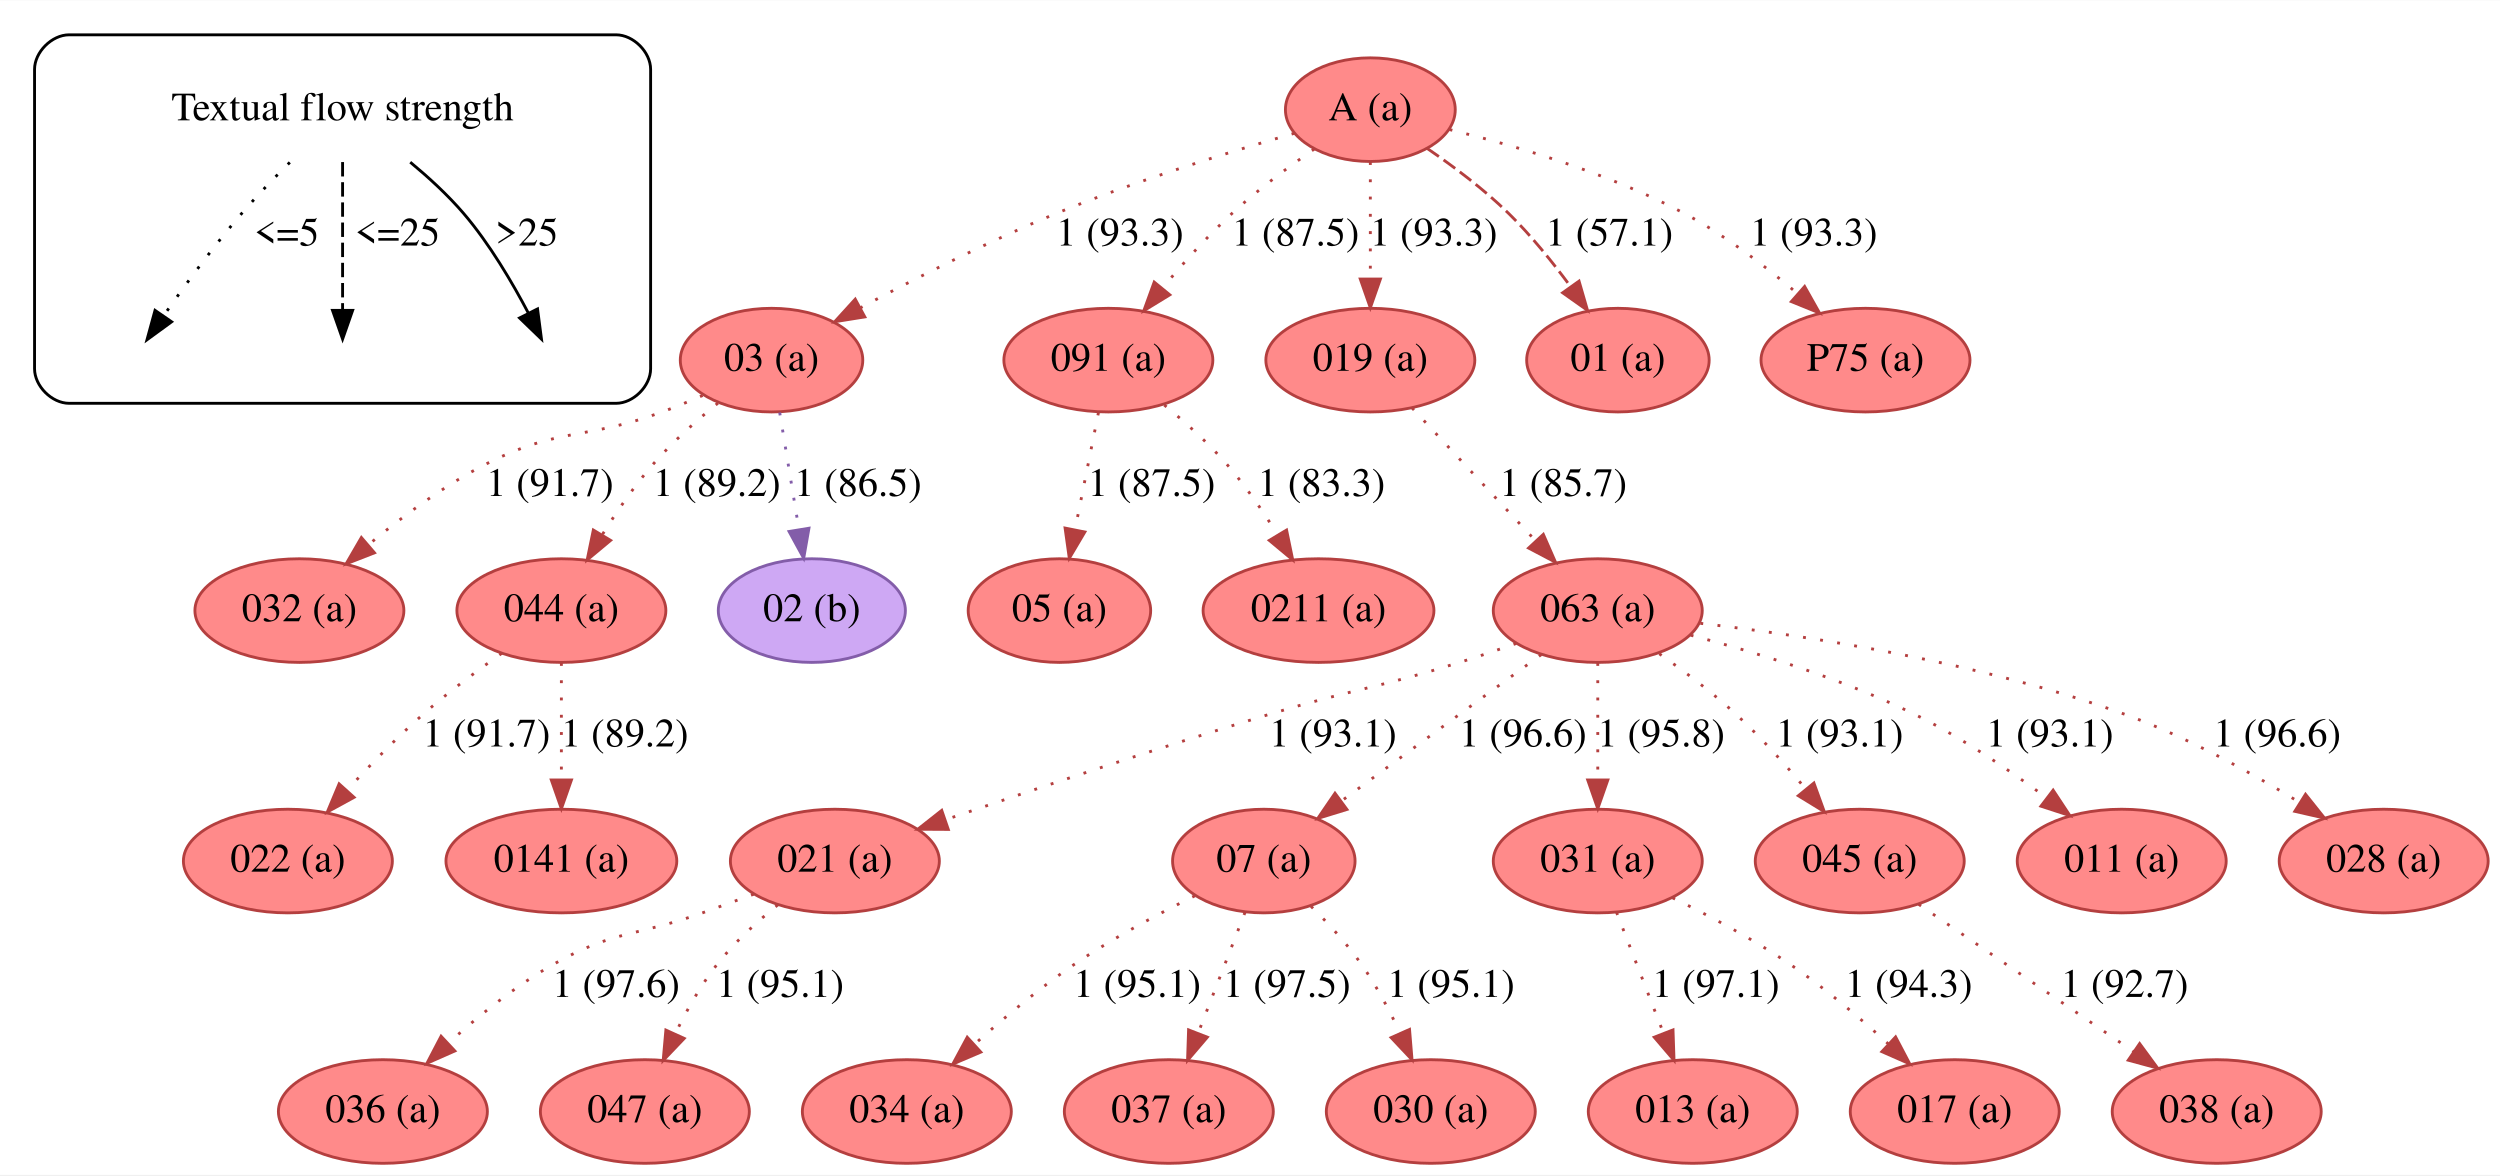
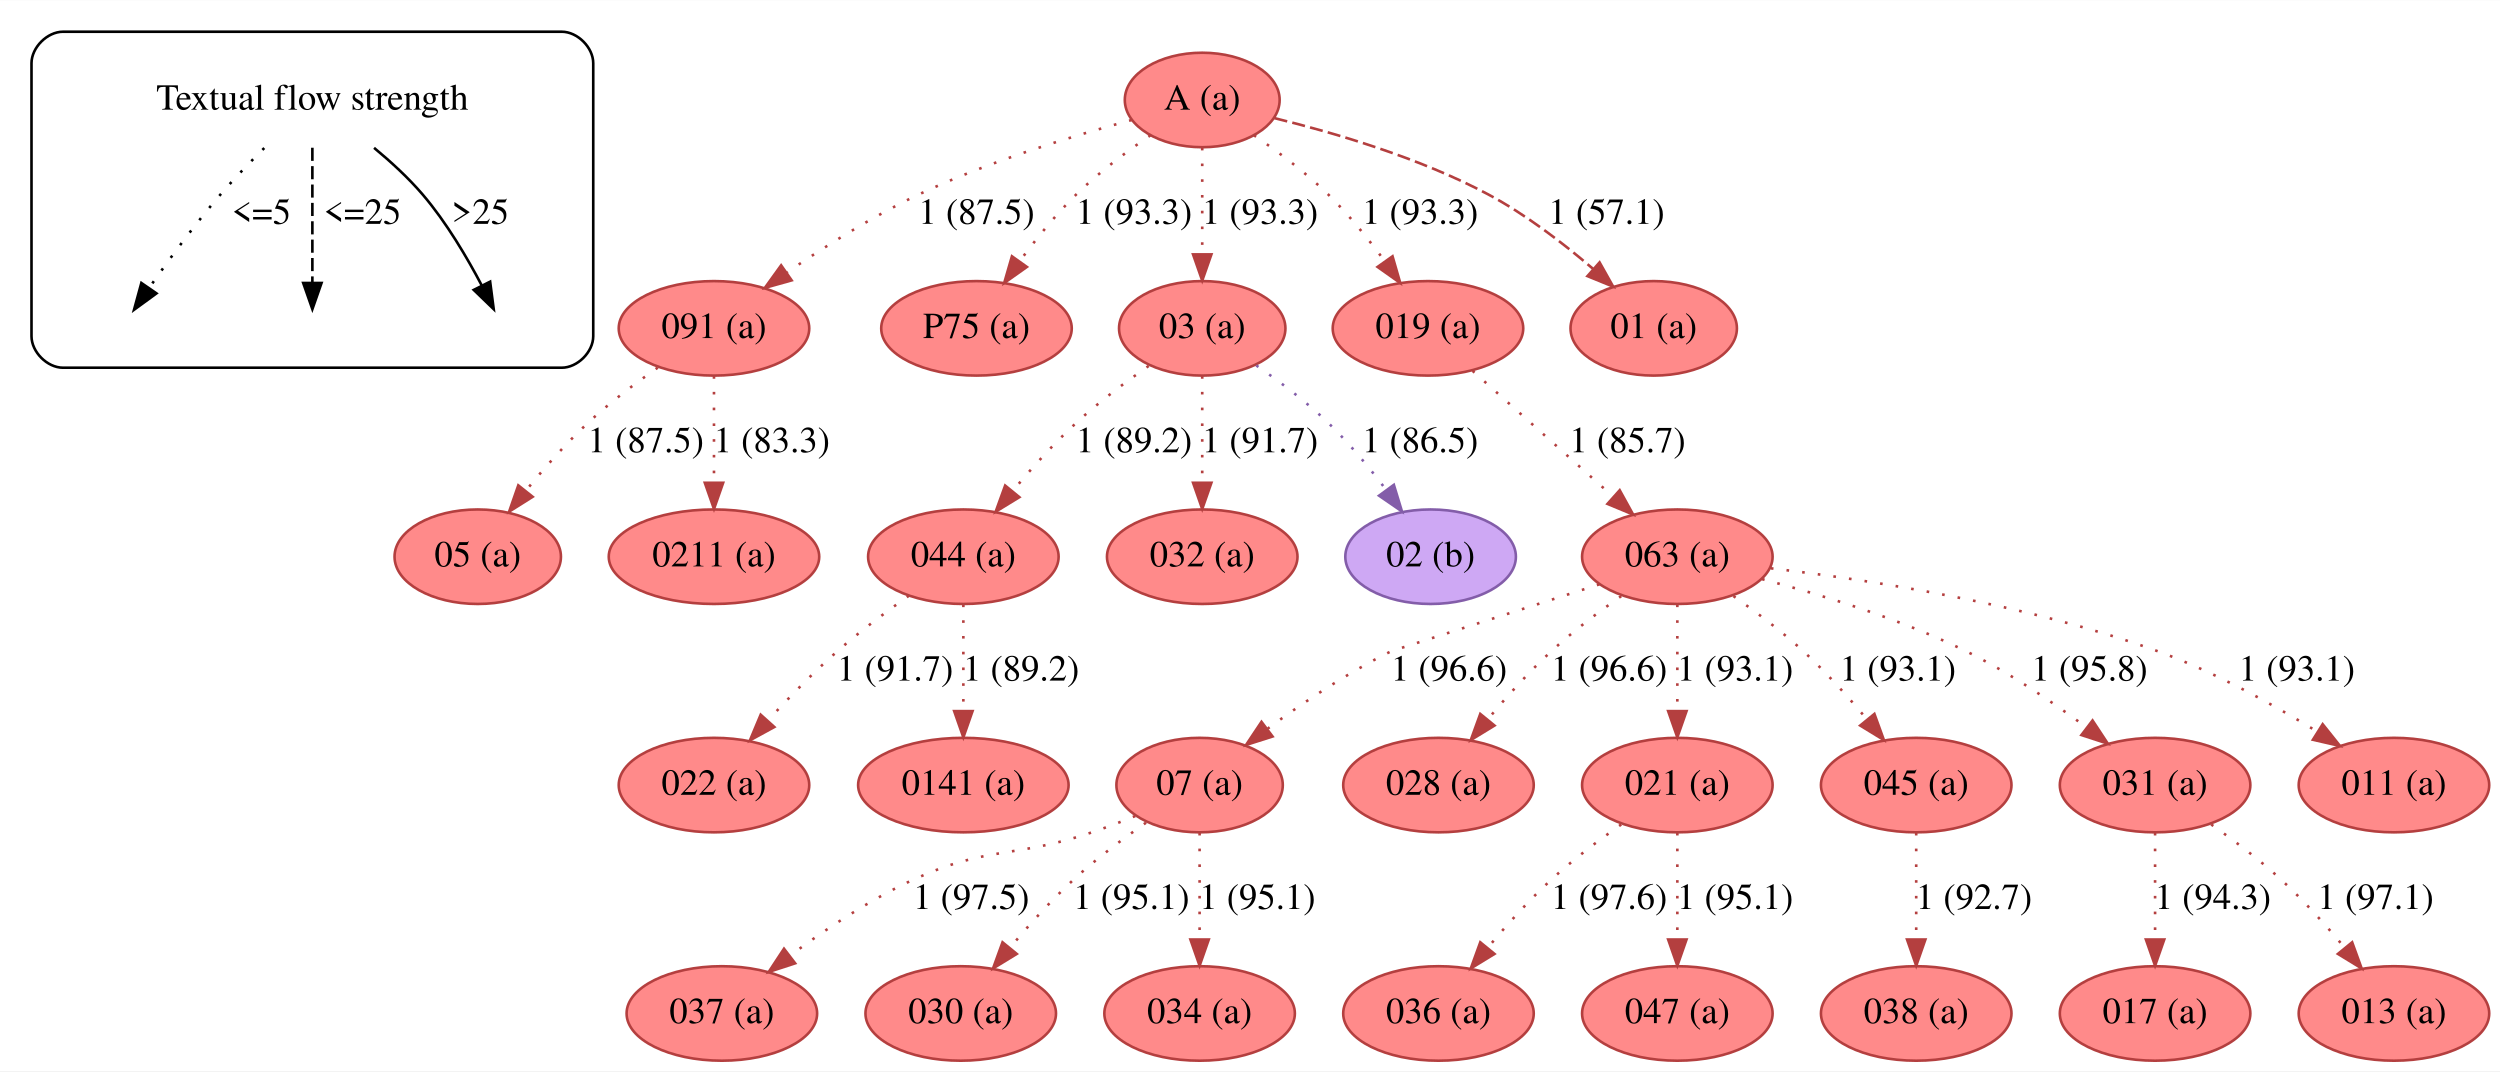
- <svg xmlns="http://www.w3.org/2000/svg" width="868pt" height="408pt" viewBox="0.00 0.00 868.40 408.00">
+ <svg xmlns="http://www.w3.org/2000/svg" width="952pt" height="408pt" viewBox="0.00 0.00 952.40 408.00">
  <g id="graph0" class="graph" transform="scale(1 1) rotate(0) translate(4 404)">
-     <polygon fill="white" stroke="none" points="-4,4 -4,-404 864.397,-404 864.397,4 -4,4" />
+     <polygon fill="white" stroke="none" points="-4,4 -4,-404 948.397,-404 948.397,4 -4,4" />
    <g id="clust1" class="cluster">
      <path fill="none" stroke="black" d="M20,-264C20,-264 210,-264 210,-264 216,-264 222,-270 222,-276 222,-276 222,-380 222,-380 222,-386 216,-392 210,-392 210,-392 20,-392 20,-392 14,-392 8,-386 8,-380 8,-380 8,-276 8,-276 8,-270 14,-264 20,-264" />
    </g>
    <g id="node1" class="node">
      <text text-anchor="middle" x="115" y="-362.3" font-family="Times,serif" font-size="14.00">Textual flow strength</text>
    </g>
    <g id="edge1" class="edge">
      <path fill="none" stroke="black" stroke-dasharray="1,5" d="M96.666,-347.686C91.132,-342.194 85.161,-335.989 80,-330 70.171,-318.593 60.072,-304.779 52.914,-294.563" />
      <polygon fill="black" stroke="black" points="55.614,-292.314 47.056,-286.068 49.851,-296.288 55.614,-292.314" />
      <text text-anchor="middle" x="95.5" y="-318.8" font-family="Times,serif" font-size="14.00">&lt;=5  </text>
    </g>
    <g id="edge2" class="edge">
      <path fill="none" stroke="black" stroke-dasharray="5,2" d="M115,-347.799C115,-332.794 115,-311.174 115,-296.409" />
      <polygon fill="black" stroke="black" points="118.5,-296.293 115,-286.293 111.5,-296.293 118.5,-296.293" />
      <text text-anchor="middle" x="134" y="-318.8" font-family="Times,serif" font-size="14.00">  &lt;=25</text>
    </g>
    <g id="edge3" class="edge">
      <path fill="none" stroke="black" d="M138.503,-347.76C144.906,-342.462 151.567,-336.344 157,-330 166.087,-319.39 174.095,-305.689 179.546,-295.313" />
      <polygon fill="black" stroke="black" points="182.722,-296.789 184.091,-286.283 176.469,-293.642 182.722,-296.789" />
      <text text-anchor="middle" x="179" y="-318.8" font-family="Times,serif" font-size="14.00">&gt;25</text>
    </g>
    <g id="node5" class="node">
-       <ellipse fill="#ff8a8a" stroke="#b43f3f" cx="286" cy="-105" rx="36.294" ry="18" />
-       <text text-anchor="middle" x="286" y="-101.3" font-family="Times,serif" font-size="14.00">021 (a)</text>
+       <ellipse fill="#ff8a8a" stroke="#b43f3f" cx="268" cy="-279" rx="36.294" ry="18" />
+       <text text-anchor="middle" x="268" y="-275.3" font-family="Times,serif" font-size="14.00">091 (a)</text>
    </g>
    <g id="node6" class="node">
-       <ellipse fill="#ff8a8a" stroke="#b43f3f" cx="129" cy="-18" rx="36.294" ry="18" />
-       <text text-anchor="middle" x="129" y="-14.3" font-family="Times,serif" font-size="14.00">036 (a)</text>
+       <ellipse fill="#ff8a8a" stroke="#b43f3f" cx="178" cy="-192" rx="31.695" ry="18" />
+       <text text-anchor="middle" x="178" y="-188.3" font-family="Times,serif" font-size="14.00">05 (a)</text>
    </g>
    <g id="edge4" class="edge">
-       <path fill="none" stroke="#b43f3f" stroke-dasharray="1,5" d="M257.814,-93.478C251.936,-91.314 245.772,-89.065 240,-87 216.973,-78.761 209.247,-81.112 188,-69 174.987,-61.582 162.111,-51.133 151.724,-41.705" />
-       <polygon fill="#b43f3f" stroke="#b43f3f" points="153.998,-39.039 144.305,-34.76 149.214,-44.149 153.998,-39.039" />
-       <text text-anchor="middle" x="210" y="-57.8" font-family="Times,serif" font-size="14.00">1 (97.6)</text>
+       <path fill="none" stroke="#b43f3f" stroke-dasharray="1,5" d="M246.584,-264.054C237.957,-258.018 228.142,-250.601 220,-243 211.585,-235.144 203.238,-225.653 196.228,-217.06" />
+       <polygon fill="#b43f3f" stroke="#b43f3f" points="198.924,-214.827 189.959,-209.18 193.446,-219.185 198.924,-214.827" />
+       <text text-anchor="middle" x="242" y="-231.8" font-family="Times,serif" font-size="14.00">1 (87.5)</text>
    </g>
    <g id="node7" class="node">
-       <ellipse fill="#ff8a8a" stroke="#b43f3f" cx="220" cy="-18" rx="36.294" ry="18" />
-       <text text-anchor="middle" x="220" y="-14.3" font-family="Times,serif" font-size="14.00">047 (a)</text>
+       <ellipse fill="#ff8a8a" stroke="#b43f3f" cx="268" cy="-192" rx="40.094" ry="18" />
+       <text text-anchor="middle" x="268" y="-188.3" font-family="Times,serif" font-size="14.00">0211 (a)</text>
    </g>
    <g id="edge5" class="edge">
-       <path fill="none" stroke="#b43f3f" stroke-dasharray="1,5" d="M266.145,-89.743C258.889,-83.879 250.998,-76.666 245,-69 239.326,-61.748 234.424,-53.004 230.501,-44.87" />
-       <polygon fill="#b43f3f" stroke="#b43f3f" points="233.673,-43.391 226.358,-35.727 227.298,-46.28 233.673,-43.391" />
-       <text text-anchor="middle" x="267" y="-57.8" font-family="Times,serif" font-size="14.00">1 (95.1)</text>
+       <path fill="none" stroke="#b43f3f" stroke-dasharray="1,5" d="M268,-260.799C268,-249.163 268,-233.548 268,-220.237" />
+       <polygon fill="#b43f3f" stroke="#b43f3f" points="271.5,-220.175 268,-210.175 264.5,-220.175 271.5,-220.175" />
+       <text text-anchor="middle" x="290" y="-231.8" font-family="Times,serif" font-size="14.00">1 (83.3)</text>
    </g>
    <g id="node8" class="node">
-       <ellipse fill="#ff8a8a" stroke="#b43f3f" cx="264" cy="-279" rx="31.695" ry="18" />
-       <text text-anchor="middle" x="264" y="-275.3" font-family="Times,serif" font-size="14.00">03 (a)</text>
+       <ellipse fill="#ff8a8a" stroke="#b43f3f" cx="454" cy="-366" rx="29.497" ry="18" />
+       <text text-anchor="middle" x="454" y="-362.3" font-family="Times,serif" font-size="14.00">A (a)</text>
+     </g>
+     <g id="edge6" class="edge">
+       <path fill="none" stroke="#b43f3f" stroke-dasharray="1,5" d="M427.084,-358.348C404.78,-352.351 372.549,-342.555 346,-330 328.539,-321.743 310.298,-310.231 295.849,-300.335" />
+       <polygon fill="#b43f3f" stroke="#b43f3f" points="297.587,-297.28 287.384,-294.425 293.58,-303.02 297.587,-297.28" />
+       <text text-anchor="middle" x="368" y="-318.8" font-family="Times,serif" font-size="14.00">1 (87.5)</text>
    </g>
    <g id="node9" class="node">
-       <ellipse fill="#ff8a8a" stroke="#b43f3f" cx="100" cy="-192" rx="36.294" ry="18" />
-       <text text-anchor="middle" x="100" y="-188.3" font-family="Times,serif" font-size="14.00">032 (a)</text>
-     </g>
-     <g id="edge6" class="edge">
-       <path fill="none" stroke="#b43f3f" stroke-dasharray="1,5" d="M240.078,-266.716C235.452,-264.7 230.61,-262.703 226,-261 199.484,-251.207 190.185,-255.835 165,-243 150.403,-235.561 135.796,-224.708 124.137,-215.012" />
-       <polygon fill="#b43f3f" stroke="#b43f3f" points="126.082,-212.07 116.21,-208.222 121.528,-217.386 126.082,-212.07" />
-       <text text-anchor="middle" x="187" y="-231.8" font-family="Times,serif" font-size="14.00">1 (91.7)</text>
+       <ellipse fill="#ff8a8a" stroke="#b43f3f" cx="368" cy="-279" rx="36.294" ry="18" />
+       <text text-anchor="middle" x="368" y="-275.3" font-family="Times,serif" font-size="14.00">P75 (a)</text>
+     </g>
+     <g id="edge7" class="edge">
+       <path fill="none" stroke="#b43f3f" stroke-dasharray="1,5" d="M434.3,-352.561C425.199,-346.347 414.543,-338.375 406,-330 398.175,-322.329 390.638,-312.975 384.368,-304.442" />
+       <polygon fill="#b43f3f" stroke="#b43f3f" points="387.206,-302.394 378.557,-296.275 381.503,-306.452 387.206,-302.394" />
+       <text text-anchor="middle" x="428" y="-318.8" font-family="Times,serif" font-size="14.00">1 (93.3)</text>
    </g>
    <g id="node10" class="node">
-       <ellipse fill="#ff8a8a" stroke="#b43f3f" cx="191" cy="-192" rx="36.294" ry="18" />
-       <text text-anchor="middle" x="191" y="-188.3" font-family="Times,serif" font-size="14.00">044 (a)</text>
-     </g>
-     <g id="edge7" class="edge">
-       <path fill="none" stroke="#b43f3f" stroke-dasharray="1,5" d="M245.392,-264.073C237.975,-258.041 229.64,-250.621 223,-243 216.437,-235.468 210.256,-226.471 205.109,-218.198" />
-       <polygon fill="#b43f3f" stroke="#b43f3f" points="208.103,-216.387 199.96,-209.609 202.1,-219.986 208.103,-216.387" />
-       <text text-anchor="middle" x="245" y="-231.8" font-family="Times,serif" font-size="14.00">1 (89.2)</text>
+       <ellipse fill="#ff8a8a" stroke="#b43f3f" cx="454" cy="-279" rx="31.695" ry="18" />
+       <text text-anchor="middle" x="454" y="-275.3" font-family="Times,serif" font-size="14.00">03 (a)</text>
+     </g>
+     <g id="edge8" class="edge">
+       <path fill="none" stroke="#b43f3f" stroke-dasharray="1,5" d="M454,-347.799C454,-336.163 454,-320.548 454,-307.237" />
+       <polygon fill="#b43f3f" stroke="#b43f3f" points="457.5,-307.175 454,-297.175 450.5,-307.175 457.5,-307.175" />
+       <text text-anchor="middle" x="476" y="-318.8" font-family="Times,serif" font-size="14.00">1 (93.3)</text>
    </g>
    <g id="node11" class="node">
-       <ellipse fill="#cea8f4" stroke="#835da9" cx="278" cy="-192" rx="32.494" ry="18" />
-       <text text-anchor="middle" x="278" y="-188.3" font-family="Times,serif" font-size="14.00">02 (b)</text>
-     </g>
-     <g id="edge8" class="edge">
-       <path fill="none" stroke="#835da9" stroke-dasharray="1,5" d="M266.833,-260.799C268.75,-249.163 271.322,-233.548 273.514,-220.237" />
-       <polygon fill="#835da9" stroke="#835da9" points="276.999,-220.611 275.171,-210.175 270.092,-219.474 276.999,-220.611" />
-       <text text-anchor="middle" x="294" y="-231.8" font-family="Times,serif" font-size="14.00">1 (86.5)</text>
+       <ellipse fill="#ff8a8a" stroke="#b43f3f" cx="540" cy="-279" rx="36.294" ry="18" />
+       <text text-anchor="middle" x="540" y="-275.3" font-family="Times,serif" font-size="14.00">019 (a)</text>
+     </g>
+     <g id="edge9" class="edge">
+       <path fill="none" stroke="#b43f3f" stroke-dasharray="1,5" d="M473.7,-352.561C482.801,-346.347 493.457,-338.375 502,-330 509.825,-322.329 517.362,-312.975 523.632,-304.442" />
+       <polygon fill="#b43f3f" stroke="#b43f3f" points="526.497,-306.452 529.443,-296.275 520.794,-302.394 526.497,-306.452" />
+       <text text-anchor="middle" x="537" y="-318.8" font-family="Times,serif" font-size="14.00">1 (93.3)</text>
+     </g>
+     <g id="node12" class="node">
+       <ellipse fill="#ff8a8a" stroke="#b43f3f" cx="626" cy="-279" rx="31.695" ry="18" />
+       <text text-anchor="middle" x="626" y="-275.3" font-family="Times,serif" font-size="14.00">01 (a)</text>
+     </g>
+     <g id="edge10" class="edge">
+       <path fill="none" stroke="#b43f3f" stroke-dasharray="5,2" d="M481.52,-359.083C504.242,-353.524 536.881,-343.958 563,-330 577.27,-322.374 591.53,-311.408 602.864,-301.687" />
+       <polygon fill="#b43f3f" stroke="#b43f3f" points="605.378,-304.137 610.559,-294.895 600.745,-298.889 605.378,-304.137" />
+       <text text-anchor="middle" x="608" y="-318.8" font-family="Times,serif" font-size="14.00">1 (57.1)</text>
+     </g>
+     <g id="node25" class="node">
+       <ellipse fill="#ff8a8a" stroke="#b43f3f" cx="363" cy="-192" rx="36.294" ry="18" />
+       <text text-anchor="middle" x="363" y="-188.3" font-family="Times,serif" font-size="14.00">044 (a)</text>
+     </g>
+     <g id="edge22" class="edge">
+       <path fill="none" stroke="#b43f3f" stroke-dasharray="1,5" d="M433.581,-264.672C424.737,-258.512 414.489,-250.834 406,-243 397.456,-235.115 388.924,-225.619 381.74,-217.029" />
+       <polygon fill="#b43f3f" stroke="#b43f3f" points="384.344,-214.685 375.308,-209.155 378.923,-219.113 384.344,-214.685" />
+       <text text-anchor="middle" x="428" y="-231.8" font-family="Times,serif" font-size="14.00">1 (89.2)</text>
+     </g>
+     <g id="node26" class="node">
+       <ellipse fill="#ff8a8a" stroke="#b43f3f" cx="454" cy="-192" rx="36.294" ry="18" />
+       <text text-anchor="middle" x="454" y="-188.3" font-family="Times,serif" font-size="14.00">032 (a)</text>
+     </g>
+     <g id="edge23" class="edge">
+       <path fill="none" stroke="#b43f3f" stroke-dasharray="1,5" d="M454,-260.799C454,-249.163 454,-233.548 454,-220.237" />
+       <polygon fill="#b43f3f" stroke="#b43f3f" points="457.5,-220.175 454,-210.175 450.5,-220.175 457.5,-220.175" />
+       <text text-anchor="middle" x="476" y="-231.8" font-family="Times,serif" font-size="14.00">1 (91.7)</text>
+     </g>
+     <g id="node27" class="node">
+       <ellipse fill="#cea8f4" stroke="#835da9" cx="541" cy="-192" rx="32.494" ry="18" />
+       <text text-anchor="middle" x="541" y="-188.3" font-family="Times,serif" font-size="14.00">02 (b)</text>
+     </g>
+     <g id="edge24" class="edge">
+       <path fill="none" stroke="#835da9" stroke-dasharray="1,5" d="M474.599,-264.862C483.476,-258.738 493.701,-251.034 502,-243 509.949,-235.304 517.667,-225.945 524.111,-217.414" />
+       <polygon fill="#835da9" stroke="#835da9" points="527.004,-219.388 530.091,-209.252 521.358,-215.25 527.004,-219.388" />
+       <text text-anchor="middle" x="537" y="-231.8" font-family="Times,serif" font-size="14.00">1 (86.5)</text>
+     </g>
+     <g id="node13" class="node">
+       <ellipse fill="#ff8a8a" stroke="#b43f3f" cx="635" cy="-192" rx="36.294" ry="18" />
+       <text text-anchor="middle" x="635" y="-188.3" font-family="Times,serif" font-size="14.00">063 (a)</text>
+     </g>
+     <g id="edge27" class="edge">
+       <path fill="none" stroke="#b43f3f" stroke-dasharray="1,5" d="M556.984,-262.804C571.844,-249.508 593.615,-230.029 610.384,-215.025" />
+       <polygon fill="#b43f3f" stroke="#b43f3f" points="613.044,-217.341 618.163,-208.065 608.377,-212.124 613.044,-217.341" />
+       <text text-anchor="middle" x="616" y="-231.8" font-family="Times,serif" font-size="14.00">1 (85.7)</text>
+     </g>
+     <g id="node14" class="node">
+       <ellipse fill="#ff8a8a" stroke="#b43f3f" cx="453" cy="-105" rx="31.695" ry="18" />
+       <text text-anchor="middle" x="453" y="-101.3" font-family="Times,serif" font-size="14.00">07 (a)</text>
+     </g>
+     <g id="edge11" class="edge">
+       <path fill="none" stroke="#b43f3f" stroke-dasharray="1,5" d="M605.298,-181.477C573.103,-171.152 526.234,-156.115 526,-156 509.479,-147.905 492.439,-136.44 478.981,-126.531" />
+       <polygon fill="#b43f3f" stroke="#b43f3f" points="480.791,-123.513 470.696,-120.295 476.581,-129.105 480.791,-123.513" />
+       <text text-anchor="middle" x="548" y="-144.8" font-family="Times,serif" font-size="14.00">1 (96.6)</text>
+     </g>
+     <g id="node15" class="node">
+       <ellipse fill="#ff8a8a" stroke="#b43f3f" cx="544" cy="-105" rx="36.294" ry="18" />
+       <text text-anchor="middle" x="544" y="-101.3" font-family="Times,serif" font-size="14.00">028 (a)</text>
+     </g>
+     <g id="edge12" class="edge">
+       <path fill="none" stroke="#b43f3f" stroke-dasharray="1,5" d="M613.628,-177.006C605.008,-170.963 595.186,-163.554 587,-156 578.456,-148.115 569.924,-138.619 562.74,-130.029" />
+       <polygon fill="#b43f3f" stroke="#b43f3f" points="565.344,-127.685 556.308,-122.155 559.923,-132.113 565.344,-127.685" />
+       <text text-anchor="middle" x="609" y="-144.8" font-family="Times,serif" font-size="14.00">1 (96.6)</text>
+     </g>
+     <g id="node16" class="node">
+       <ellipse fill="#ff8a8a" stroke="#b43f3f" cx="635" cy="-105" rx="36.294" ry="18" />
+       <text text-anchor="middle" x="635" y="-101.3" font-family="Times,serif" font-size="14.00">021 (a)</text>
+     </g>
+     <g id="edge13" class="edge">
+       <path fill="none" stroke="#b43f3f" stroke-dasharray="1,5" d="M635,-173.799C635,-162.163 635,-146.548 635,-133.237" />
+       <polygon fill="#b43f3f" stroke="#b43f3f" points="638.5,-133.175 635,-123.175 631.5,-133.175 638.5,-133.175" />
+       <text text-anchor="middle" x="657" y="-144.8" font-family="Times,serif" font-size="14.00">1 (93.1)</text>
+     </g>
+     <g id="node17" class="node">
+       <ellipse fill="#ff8a8a" stroke="#b43f3f" cx="726" cy="-105" rx="36.294" ry="18" />
+       <text text-anchor="middle" x="726" y="-101.3" font-family="Times,serif" font-size="14.00">045 (a)</text>
+     </g>
+     <g id="edge14" class="edge">
+       <path fill="none" stroke="#b43f3f" stroke-dasharray="1,5" d="M656.372,-177.006C664.992,-170.963 674.814,-163.554 683,-156 691.544,-148.115 700.076,-138.619 707.26,-130.029" />
+       <polygon fill="#b43f3f" stroke="#b43f3f" points="710.077,-132.113 713.692,-122.155 704.656,-127.685 710.077,-132.113" />
+       <text text-anchor="middle" x="719" y="-144.8" font-family="Times,serif" font-size="14.00">1 (93.1)</text>
+     </g>
+     <g id="node18" class="node">
+       <ellipse fill="#ff8a8a" stroke="#b43f3f" cx="817" cy="-105" rx="36.294" ry="18" />
+       <text text-anchor="middle" x="817" y="-101.3" font-family="Times,serif" font-size="14.00">031 (a)</text>
+     </g>
+     <g id="edge15" class="edge">
+       <path fill="none" stroke="#b43f3f" stroke-dasharray="1,5" d="M667.267,-183.461C689.727,-177.566 720.009,-168.305 745,-156 761.128,-148.059 777.702,-136.801 790.877,-126.977" />
+       <polygon fill="#b43f3f" stroke="#b43f3f" points="793.176,-129.626 799.004,-120.778 788.931,-124.06 793.176,-129.626" />
+       <text text-anchor="middle" x="792" y="-144.8" font-family="Times,serif" font-size="14.00">1 (95.8)</text>
+     </g>
+     <g id="node19" class="node">
+       <ellipse fill="#ff8a8a" stroke="#b43f3f" cx="908" cy="-105" rx="36.294" ry="18" />
+       <text text-anchor="middle" x="908" y="-101.3" font-family="Times,serif" font-size="14.00">011 (a)</text>
+     </g>
+     <g id="edge16" class="edge">
+       <path fill="none" stroke="#b43f3f" stroke-dasharray="1,5" d="M670.629,-187.578C708.17,-183.197 768.588,-173.927 818,-156 839.266,-148.285 861.502,-135.977 878.552,-125.504" />
+       <polygon fill="#b43f3f" stroke="#b43f3f" points="880.844,-128.197 887.451,-119.915 877.121,-122.269 880.844,-128.197" />
+       <text text-anchor="middle" x="871" y="-144.8" font-family="Times,serif" font-size="14.00">1 (93.1)</text>
+     </g>
+     <g id="node20" class="node">
+       <ellipse fill="#ff8a8a" stroke="#b43f3f" cx="271" cy="-18" rx="36.294" ry="18" />
+       <text text-anchor="middle" x="271" y="-14.3" font-family="Times,serif" font-size="14.00">037 (a)</text>
+     </g>
+     <g id="edge17" class="edge">
+       <path fill="none" stroke="#b43f3f" stroke-dasharray="1,5" d="M428.488,-93.209C423.107,-91.016 417.402,-88.826 412,-87 382.383,-76.99 372.422,-82.023 344,-69 327.389,-61.389 310.455,-50.056 297.083,-40.104" />
+       <polygon fill="#b43f3f" stroke="#b43f3f" points="298.922,-37.104 288.85,-33.816 294.673,-42.667 298.922,-37.104" />
+       <text text-anchor="middle" x="366" y="-57.8" font-family="Times,serif" font-size="14.00">1 (97.5)</text>
+     </g>
+     <g id="node21" class="node">
+       <ellipse fill="#ff8a8a" stroke="#b43f3f" cx="362" cy="-18" rx="36.294" ry="18" />
+       <text text-anchor="middle" x="362" y="-14.3" font-family="Times,serif" font-size="14.00">030 (a)</text>
+     </g>
+     <g id="edge18" class="edge">
+       <path fill="none" stroke="#b43f3f" stroke-dasharray="1,5" d="M432.581,-90.672C423.737,-84.512 413.489,-76.834 405,-69 396.456,-61.115 387.924,-51.619 380.74,-43.029" />
+       <polygon fill="#b43f3f" stroke="#b43f3f" points="383.344,-40.685 374.308,-35.154 377.923,-45.114 383.344,-40.685" />
+       <text text-anchor="middle" x="427" y="-57.8" font-family="Times,serif" font-size="14.00">1 (95.1)</text>
+     </g>
+     <g id="node22" class="node">
+       <ellipse fill="#ff8a8a" stroke="#b43f3f" cx="453" cy="-18" rx="36.294" ry="18" />
+       <text text-anchor="middle" x="453" y="-14.3" font-family="Times,serif" font-size="14.00">034 (a)</text>
+     </g>
+     <g id="edge19" class="edge">
+       <path fill="none" stroke="#b43f3f" stroke-dasharray="1,5" d="M453,-86.799C453,-75.163 453,-59.548 453,-46.237" />
+       <polygon fill="#b43f3f" stroke="#b43f3f" points="456.5,-46.175 453,-36.175 449.5,-46.175 456.5,-46.175" />
+       <text text-anchor="middle" x="475" y="-57.8" font-family="Times,serif" font-size="14.00">1 (95.1)</text>
+     </g>
+     <g id="node23" class="node">
+       <ellipse fill="#ff8a8a" stroke="#b43f3f" cx="544" cy="-18" rx="36.294" ry="18" />
+       <text text-anchor="middle" x="544" y="-14.3" font-family="Times,serif" font-size="14.00">036 (a)</text>
+     </g>
+     <g id="edge20" class="edge">
+       <path fill="none" stroke="#b43f3f" stroke-dasharray="1,5" d="M613.628,-90.006C605.008,-83.963 595.186,-76.554 587,-69 578.456,-61.115 569.924,-51.619 562.74,-43.029" />
+       <polygon fill="#b43f3f" stroke="#b43f3f" points="565.344,-40.685 556.308,-35.154 559.923,-45.114 565.344,-40.685" />
+       <text text-anchor="middle" x="609" y="-57.8" font-family="Times,serif" font-size="14.00">1 (97.6)</text>
+     </g>
+     <g id="node24" class="node">
+       <ellipse fill="#ff8a8a" stroke="#b43f3f" cx="635" cy="-18" rx="36.294" ry="18" />
+       <text text-anchor="middle" x="635" y="-14.3" font-family="Times,serif" font-size="14.00">047 (a)</text>
+     </g>
+     <g id="edge21" class="edge">
+       <path fill="none" stroke="#b43f3f" stroke-dasharray="1,5" d="M635,-86.799C635,-75.163 635,-59.548 635,-46.237" />
+       <polygon fill="#b43f3f" stroke="#b43f3f" points="638.5,-46.175 635,-36.175 631.5,-46.175 638.5,-46.175" />
+       <text text-anchor="middle" x="657" y="-57.8" font-family="Times,serif" font-size="14.00">1 (95.1)</text>
+     </g>
+     <g id="node30" class="node">
+       <ellipse fill="#ff8a8a" stroke="#b43f3f" cx="726" cy="-18" rx="36.294" ry="18" />
+       <text text-anchor="middle" x="726" y="-14.3" font-family="Times,serif" font-size="14.00">038 (a)</text>
+     </g>
+     <g id="edge28" class="edge">
+       <path fill="none" stroke="#b43f3f" stroke-dasharray="1,5" d="M726,-86.799C726,-75.163 726,-59.548 726,-46.237" />
+       <polygon fill="#b43f3f" stroke="#b43f3f" points="729.5,-46.175 726,-36.175 722.5,-46.175 729.5,-46.175" />
+       <text text-anchor="middle" x="748" y="-57.8" font-family="Times,serif" font-size="14.00">1 (92.7)</text>
    </g>
    <g id="node31" class="node">
-       <ellipse fill="#ff8a8a" stroke="#b43f3f" cx="96" cy="-105" rx="36.294" ry="18" />
-       <text text-anchor="middle" x="96" y="-101.3" font-family="Times,serif" font-size="14.00">022 (a)</text>
+       <ellipse fill="#ff8a8a" stroke="#b43f3f" cx="817" cy="-18" rx="36.294" ry="18" />
+       <text text-anchor="middle" x="817" y="-14.3" font-family="Times,serif" font-size="14.00">017 (a)</text>
    </g>
    <g id="edge29" class="edge">
-       <path fill="none" stroke="#b43f3f" stroke-dasharray="1,5" d="M170.27,-177.159C161.564,-171.025 151.505,-163.508 143,-156 133.837,-147.911 124.469,-138.276 116.533,-129.632" />
-       <polygon fill="#b43f3f" stroke="#b43f3f" points="118.99,-127.129 109.694,-122.045 113.79,-131.816 118.99,-127.129" />
-       <text text-anchor="middle" x="165" y="-144.8" font-family="Times,serif" font-size="14.00">1 (91.7)</text>
+       <path fill="none" stroke="#b43f3f" stroke-dasharray="1,5" d="M817,-86.799C817,-75.163 817,-59.548 817,-46.237" />
+       <polygon fill="#b43f3f" stroke="#b43f3f" points="820.5,-46.175 817,-36.175 813.5,-46.175 820.5,-46.175" />
+       <text text-anchor="middle" x="839" y="-57.8" font-family="Times,serif" font-size="14.00">1 (94.3)</text>
    </g>
    <g id="node32" class="node">
-       <ellipse fill="#ff8a8a" stroke="#b43f3f" cx="191" cy="-105" rx="40.094" ry="18" />
-       <text text-anchor="middle" x="191" y="-101.3" font-family="Times,serif" font-size="14.00">0141 (a)</text>
+       <ellipse fill="#ff8a8a" stroke="#b43f3f" cx="908" cy="-18" rx="36.294" ry="18" />
+       <text text-anchor="middle" x="908" y="-14.3" font-family="Times,serif" font-size="14.00">013 (a)</text>
    </g>
    <g id="edge30" class="edge">
-       <path fill="none" stroke="#b43f3f" stroke-dasharray="1,5" d="M191,-173.799C191,-162.163 191,-146.548 191,-133.237" />
-       <polygon fill="#b43f3f" stroke="#b43f3f" points="194.5,-133.175 191,-123.175 187.5,-133.175 194.5,-133.175" />
-       <text text-anchor="middle" x="213" y="-144.8" font-family="Times,serif" font-size="14.00">1 (89.2)</text>
-     </g>
-     <g id="node12" class="node">
-       <ellipse fill="#ff8a8a" stroke="#b43f3f" cx="435" cy="-105" rx="31.695" ry="18" />
-       <text text-anchor="middle" x="435" y="-101.3" font-family="Times,serif" font-size="14.00">07 (a)</text>
-     </g>
-     <g id="node13" class="node">
-       <ellipse fill="#ff8a8a" stroke="#b43f3f" cx="311" cy="-18" rx="36.294" ry="18" />
-       <text text-anchor="middle" x="311" y="-14.3" font-family="Times,serif" font-size="14.00">034 (a)</text>
-     </g>
-     <g id="edge9" class="edge">
-       <path fill="none" stroke="#b43f3f" stroke-dasharray="1,5" d="M411.044,-92.918C398.178,-86.57 382.278,-78.075 369,-69 357.048,-60.832 344.77,-50.566 334.606,-41.465" />
-       <polygon fill="#b43f3f" stroke="#b43f3f" points="336.699,-38.636 326.954,-34.478 331.979,-43.806 336.699,-38.636" />
-       <text text-anchor="middle" x="391" y="-57.8" font-family="Times,serif" font-size="14.00">1 (95.1)</text>
-     </g>
-     <g id="node14" class="node">
-       <ellipse fill="#ff8a8a" stroke="#b43f3f" cx="402" cy="-18" rx="36.294" ry="18" />
-       <text text-anchor="middle" x="402" y="-14.3" font-family="Times,serif" font-size="14.00">037 (a)</text>
-     </g>
-     <g id="edge10" class="edge">
-       <path fill="none" stroke="#b43f3f" stroke-dasharray="1,5" d="M428.48,-87.207C423.825,-75.216 417.472,-58.851 412.155,-45.157" />
-       <polygon fill="#b43f3f" stroke="#b43f3f" points="415.388,-43.814 408.506,-35.758 408.863,-46.347 415.388,-43.814" />
-       <text text-anchor="middle" x="443" y="-57.8" font-family="Times,serif" font-size="14.00">1 (97.5)</text>
-     </g>
-     <g id="node15" class="node">
-       <ellipse fill="#ff8a8a" stroke="#b43f3f" cx="493" cy="-18" rx="36.294" ry="18" />
-       <text text-anchor="middle" x="493" y="-14.3" font-family="Times,serif" font-size="14.00">030 (a)</text>
-     </g>
-     <g id="edge11" class="edge">
-       <path fill="none" stroke="#b43f3f" stroke-dasharray="1,5" d="M451.393,-89.277C457.402,-83.356 463.959,-76.225 469,-69 474.092,-61.702 478.636,-53.156 482.363,-45.216" />
-       <polygon fill="#b43f3f" stroke="#b43f3f" points="485.617,-46.513 486.487,-35.954 479.222,-43.666 485.617,-46.513" />
-       <text text-anchor="middle" x="500" y="-57.8" font-family="Times,serif" font-size="14.00">1 (95.1)</text>
-     </g>
-     <g id="node16" class="node">
-       <ellipse fill="#ff8a8a" stroke="#b43f3f" cx="551" cy="-105" rx="36.294" ry="18" />
-       <text text-anchor="middle" x="551" y="-101.3" font-family="Times,serif" font-size="14.00">031 (a)</text>
-     </g>
-     <g id="node17" class="node">
-       <ellipse fill="#ff8a8a" stroke="#b43f3f" cx="584" cy="-18" rx="36.294" ry="18" />
-       <text text-anchor="middle" x="584" y="-14.3" font-family="Times,serif" font-size="14.00">013 (a)</text>
-     </g>
-     <g id="edge12" class="edge">
-       <path fill="none" stroke="#b43f3f" stroke-dasharray="1,5" d="M557.52,-87.207C562.175,-75.216 568.528,-58.851 573.845,-45.157" />
-       <polygon fill="#b43f3f" stroke="#b43f3f" points="577.137,-46.347 577.494,-35.758 570.612,-43.814 577.137,-46.347" />
-       <text text-anchor="middle" x="592" y="-57.8" font-family="Times,serif" font-size="14.00">1 (97.1)</text>
-     </g>
-     <g id="node18" class="node">
-       <ellipse fill="#ff8a8a" stroke="#b43f3f" cx="675" cy="-18" rx="36.294" ry="18" />
-       <text text-anchor="middle" x="675" y="-14.3" font-family="Times,serif" font-size="14.00">017 (a)</text>
-     </g>
-     <g id="edge13" class="edge">
-       <path fill="none" stroke="#b43f3f" stroke-dasharray="1,5" d="M576.959,-92.242C589.734,-86.011 605.117,-77.827 618,-69 629.824,-60.898 641.902,-50.642 651.879,-41.53" />
-       <polygon fill="#b43f3f" stroke="#b43f3f" points="654.458,-43.911 659.385,-34.532 649.684,-38.792 654.458,-43.911" />
-       <text text-anchor="middle" x="659" y="-57.8" font-family="Times,serif" font-size="14.00">1 (94.3)</text>
-     </g>
-     <g id="node19" class="node">
-       <ellipse fill="#ff8a8a" stroke="#b43f3f" cx="551" cy="-192" rx="36.294" ry="18" />
-       <text text-anchor="middle" x="551" y="-188.3" font-family="Times,serif" font-size="14.00">063 (a)</text>
-     </g>
-     <g id="edge14" class="edge">
-       <path fill="none" stroke="#b43f3f" stroke-dasharray="1,5" d="M522.69,-180.582C516.247,-178.32 509.412,-176.007 503,-174 473.983,-164.919 466.109,-164.782 437,-156 398.52,-144.391 354.986,-129.82 324.583,-119.408" />
-       <polygon fill="#b43f3f" stroke="#b43f3f" points="325.396,-115.987 314.802,-116.047 323.121,-122.607 325.396,-115.987" />
-       <text text-anchor="middle" x="459" y="-144.8" font-family="Times,serif" font-size="14.00">1 (93.1)</text>
-     </g>
-     <g id="edge15" class="edge">
-       <path fill="none" stroke="#b43f3f" stroke-dasharray="1,5" d="M531.37,-176.713C522.672,-170.376 512.32,-162.824 503,-156 489.455,-146.082 474.416,-135.028 461.931,-125.84" />
-       <polygon fill="#b43f3f" stroke="#b43f3f" points="463.874,-122.925 453.746,-119.815 459.724,-128.562 463.874,-122.925" />
-       <text text-anchor="middle" x="525" y="-144.8" font-family="Times,serif" font-size="14.00">1 (96.6)</text>
-     </g>
-     <g id="edge16" class="edge">
-       <path fill="none" stroke="#b43f3f" stroke-dasharray="1,5" d="M551,-173.799C551,-162.163 551,-146.548 551,-133.237" />
-       <polygon fill="#b43f3f" stroke="#b43f3f" points="554.5,-133.175 551,-123.175 547.5,-133.175 554.5,-133.175" />
-       <text text-anchor="middle" x="573" y="-144.8" font-family="Times,serif" font-size="14.00">1 (95.8)</text>
-     </g>
-     <g id="node20" class="node">
-       <ellipse fill="#ff8a8a" stroke="#b43f3f" cx="642" cy="-105" rx="36.294" ry="18" />
-       <text text-anchor="middle" x="642" y="-101.3" font-family="Times,serif" font-size="14.00">045 (a)</text>
-     </g>
-     <g id="edge17" class="edge">
-       <path fill="none" stroke="#b43f3f" stroke-dasharray="1,5" d="M572.372,-177.006C580.992,-170.963 590.814,-163.554 599,-156 607.544,-148.115 616.076,-138.619 623.26,-130.029" />
-       <polygon fill="#b43f3f" stroke="#b43f3f" points="626.077,-132.113 629.692,-122.155 620.656,-127.685 626.077,-132.113" />
-       <text text-anchor="middle" x="635" y="-144.8" font-family="Times,serif" font-size="14.00">1 (93.1)</text>
-     </g>
-     <g id="node21" class="node">
-       <ellipse fill="#ff8a8a" stroke="#b43f3f" cx="733" cy="-105" rx="36.294" ry="18" />
-       <text text-anchor="middle" x="733" y="-101.3" font-family="Times,serif" font-size="14.00">011 (a)</text>
-     </g>
-     <g id="edge18" class="edge">
-       <path fill="none" stroke="#b43f3f" stroke-dasharray="1,5" d="M583.267,-183.461C605.727,-177.566 636.009,-168.305 661,-156 677.128,-148.059 693.702,-136.801 706.877,-126.977" />
-       <polygon fill="#b43f3f" stroke="#b43f3f" points="709.176,-129.626 715.004,-120.778 704.931,-124.06 709.176,-129.626" />
-       <text text-anchor="middle" x="708" y="-144.8" font-family="Times,serif" font-size="14.00">1 (93.1)</text>
-     </g>
-     <g id="node22" class="node">
-       <ellipse fill="#ff8a8a" stroke="#b43f3f" cx="824" cy="-105" rx="36.294" ry="18" />
-       <text text-anchor="middle" x="824" y="-101.3" font-family="Times,serif" font-size="14.00">028 (a)</text>
-     </g>
-     <g id="edge19" class="edge">
-       <path fill="none" stroke="#b43f3f" stroke-dasharray="1,5" d="M586.629,-187.578C624.17,-183.197 684.588,-173.927 734,-156 755.266,-148.285 777.502,-135.977 794.552,-125.504" />
-       <polygon fill="#b43f3f" stroke="#b43f3f" points="796.844,-128.197 803.451,-119.915 793.121,-122.269 796.844,-128.197" />
-       <text text-anchor="middle" x="787" y="-144.8" font-family="Times,serif" font-size="14.00">1 (96.6)</text>
-     </g>
-     <g id="node23" class="node">
-       <ellipse fill="#ff8a8a" stroke="#b43f3f" cx="766" cy="-18" rx="36.294" ry="18" />
-       <text text-anchor="middle" x="766" y="-14.3" font-family="Times,serif" font-size="14.00">038 (a)</text>
-     </g>
-     <g id="edge20" class="edge">
-       <path fill="none" stroke="#b43f3f" stroke-dasharray="1,5" d="M662.476,-89.964C682.849,-75.999 714.291,-54.445 737.181,-38.755" />
-       <polygon fill="#b43f3f" stroke="#b43f3f" points="739.224,-41.598 745.494,-33.057 735.266,-35.824 739.224,-41.598" />
-       <text text-anchor="middle" x="734" y="-57.8" font-family="Times,serif" font-size="14.00">1 (92.7)</text>
-     </g>
-     <g id="node24" class="node">
-       <ellipse fill="#ff8a8a" stroke="#b43f3f" cx="381" cy="-279" rx="36.294" ry="18" />
-       <text text-anchor="middle" x="381" y="-275.3" font-family="Times,serif" font-size="14.00">091 (a)</text>
-     </g>
-     <g id="node25" class="node">
-       <ellipse fill="#ff8a8a" stroke="#b43f3f" cx="364" cy="-192" rx="31.695" ry="18" />
-       <text text-anchor="middle" x="364" y="-188.3" font-family="Times,serif" font-size="14.00">05 (a)</text>
-     </g>
-     <g id="edge21" class="edge">
-       <path fill="none" stroke="#b43f3f" stroke-dasharray="1,5" d="M377.56,-260.799C375.233,-249.163 372.11,-233.548 369.447,-220.237" />
-       <polygon fill="#b43f3f" stroke="#b43f3f" points="372.828,-219.295 367.435,-210.175 365.964,-220.668 372.828,-219.295" />
-       <text text-anchor="middle" x="396" y="-231.8" font-family="Times,serif" font-size="14.00">1 (87.5)</text>
-     </g>
-     <g id="node26" class="node">
-       <ellipse fill="#ff8a8a" stroke="#b43f3f" cx="454" cy="-192" rx="40.094" ry="18" />
-       <text text-anchor="middle" x="454" y="-188.3" font-family="Times,serif" font-size="14.00">0211 (a)</text>
-     </g>
-     <g id="edge22" class="edge">
-       <path fill="none" stroke="#b43f3f" stroke-dasharray="1,5" d="M400.436,-263.397C407.64,-257.491 415.606,-250.338 422,-243 428.563,-235.468 434.744,-226.471 439.891,-218.198" />
-       <polygon fill="#b43f3f" stroke="#b43f3f" points="442.9,-219.986 445.04,-209.609 436.897,-216.387 442.9,-219.986" />
-       <text text-anchor="middle" x="455" y="-231.8" font-family="Times,serif" font-size="14.00">1 (83.3)</text>
-     </g>
-     <g id="node27" class="node">
-       <ellipse fill="#ff8a8a" stroke="#b43f3f" cx="472" cy="-366" rx="29.497" ry="18" />
-       <text text-anchor="middle" x="472" y="-362.3" font-family="Times,serif" font-size="14.00">A (a)</text>
-     </g>
-     <g id="edge23" class="edge">
-       <path fill="none" stroke="#b43f3f" stroke-dasharray="1,5" d="M445.6,-357.786C423.265,-351.384 390.583,-341.312 363,-330 339.576,-320.394 314.098,-307.465 294.855,-297.161" />
-       <polygon fill="#b43f3f" stroke="#b43f3f" points="296.406,-294.021 285.945,-292.34 293.074,-300.178 296.406,-294.021" />
-       <text text-anchor="middle" x="385" y="-318.8" font-family="Times,serif" font-size="14.00">1 (93.3)</text>
-     </g>
-     <g id="edge24" class="edge">
-       <path fill="none" stroke="#b43f3f" stroke-dasharray="1,5" d="M452.523,-352.326C443.472,-346.06 432.792,-338.113 424,-330 415.456,-322.115 406.924,-312.619 399.74,-304.029" />
-       <polygon fill="#b43f3f" stroke="#b43f3f" points="402.344,-301.685 393.308,-296.155 396.923,-306.113 402.344,-301.685" />
-       <text text-anchor="middle" x="446" y="-318.8" font-family="Times,serif" font-size="14.00">1 (87.5)</text>
+       <path fill="none" stroke="#b43f3f" stroke-dasharray="1,5" d="M838.372,-90.006C846.992,-83.963 856.814,-76.554 865,-69 873.544,-61.115 882.076,-51.619 889.26,-43.029" />
+       <polygon fill="#b43f3f" stroke="#b43f3f" points="892.077,-45.114 895.692,-35.154 886.656,-40.685 892.077,-45.114" />
+       <text text-anchor="middle" x="901" y="-57.8" font-family="Times,serif" font-size="14.00">1 (97.1)</text>
    </g>
    <g id="node28" class="node">
-       <ellipse fill="#ff8a8a" stroke="#b43f3f" cx="472" cy="-279" rx="36.294" ry="18" />
-       <text text-anchor="middle" x="472" y="-275.3" font-family="Times,serif" font-size="14.00">019 (a)</text>
+       <ellipse fill="#ff8a8a" stroke="#b43f3f" cx="268" cy="-105" rx="36.294" ry="18" />
+       <text text-anchor="middle" x="268" y="-101.3" font-family="Times,serif" font-size="14.00">022 (a)</text>
    </g>
    <g id="edge25" class="edge">
-       <path fill="none" stroke="#b43f3f" stroke-dasharray="1,5" d="M472,-347.799C472,-336.163 472,-320.548 472,-307.237" />
-       <polygon fill="#b43f3f" stroke="#b43f3f" points="475.5,-307.175 472,-297.175 468.5,-307.175 475.5,-307.175" />
-       <text text-anchor="middle" x="494" y="-318.8" font-family="Times,serif" font-size="14.00">1 (93.3)</text>
+       <path fill="none" stroke="#b43f3f" stroke-dasharray="1,5" d="M342.27,-177.159C333.564,-171.025 323.505,-163.508 315,-156 305.837,-147.911 296.469,-138.276 288.533,-129.632" />
+       <polygon fill="#b43f3f" stroke="#b43f3f" points="290.99,-127.129 281.694,-122.045 285.79,-131.816 290.99,-127.129" />
+       <text text-anchor="middle" x="337" y="-144.8" font-family="Times,serif" font-size="14.00">1 (91.7)</text>
    </g>
    <g id="node29" class="node">
-       <ellipse fill="#ff8a8a" stroke="#b43f3f" cx="558" cy="-279" rx="31.695" ry="18" />
-       <text text-anchor="middle" x="558" y="-275.3" font-family="Times,serif" font-size="14.00">01 (a)</text>
+       <ellipse fill="#ff8a8a" stroke="#b43f3f" cx="363" cy="-105" rx="40.094" ry="18" />
+       <text text-anchor="middle" x="363" y="-101.3" font-family="Times,serif" font-size="14.00">0141 (a)</text>
    </g>
    <g id="edge26" class="edge">
-       <path fill="none" stroke="#b43f3f" stroke-dasharray="5,2" d="M491.7,-352.561C500.801,-346.347 511.457,-338.375 520,-330 527.825,-322.329 535.362,-312.975 541.632,-304.442" />
-       <polygon fill="#b43f3f" stroke="#b43f3f" points="544.497,-306.452 547.443,-296.275 538.794,-302.394 544.497,-306.452" />
-       <text text-anchor="middle" x="555" y="-318.8" font-family="Times,serif" font-size="14.00">1 (57.1)</text>
-     </g>
-     <g id="node30" class="node">
-       <ellipse fill="#ff8a8a" stroke="#b43f3f" cx="644" cy="-279" rx="36.294" ry="18" />
-       <text text-anchor="middle" x="644" y="-275.3" font-family="Times,serif" font-size="14.00">P75 (a)</text>
-     </g>
-     <g id="edge27" class="edge">
-       <path fill="none" stroke="#b43f3f" stroke-dasharray="1,5" d="M499.52,-359.083C522.242,-353.524 554.881,-343.958 581,-330 595.072,-322.48 609.134,-311.712 620.39,-302.093" />
-       <polygon fill="#b43f3f" stroke="#b43f3f" points="622.854,-304.588 628.051,-295.355 618.231,-299.331 622.854,-304.588" />
-       <text text-anchor="middle" x="626" y="-318.8" font-family="Times,serif" font-size="14.00">1 (93.3)</text>
-     </g>
-     <g id="edge28" class="edge">
-       <path fill="none" stroke="#b43f3f" stroke-dasharray="1,5" d="M486.49,-262.41C498.442,-249.55 515.583,-231.107 529.192,-216.464" />
-       <polygon fill="#b43f3f" stroke="#b43f3f" points="532.09,-218.487 536.335,-208.779 526.963,-213.721 532.09,-218.487" />
-       <text text-anchor="middle" x="539" y="-231.8" font-family="Times,serif" font-size="14.00">1 (85.7)</text>
+       <path fill="none" stroke="#b43f3f" stroke-dasharray="1,5" d="M363,-173.799C363,-162.163 363,-146.548 363,-133.237" />
+       <polygon fill="#b43f3f" stroke="#b43f3f" points="366.5,-133.175 363,-123.175 359.5,-133.175 366.5,-133.175" />
+       <text text-anchor="middle" x="385" y="-144.8" font-family="Times,serif" font-size="14.00">1 (89.2)</text>
    </g>
  </g>
</svg>
